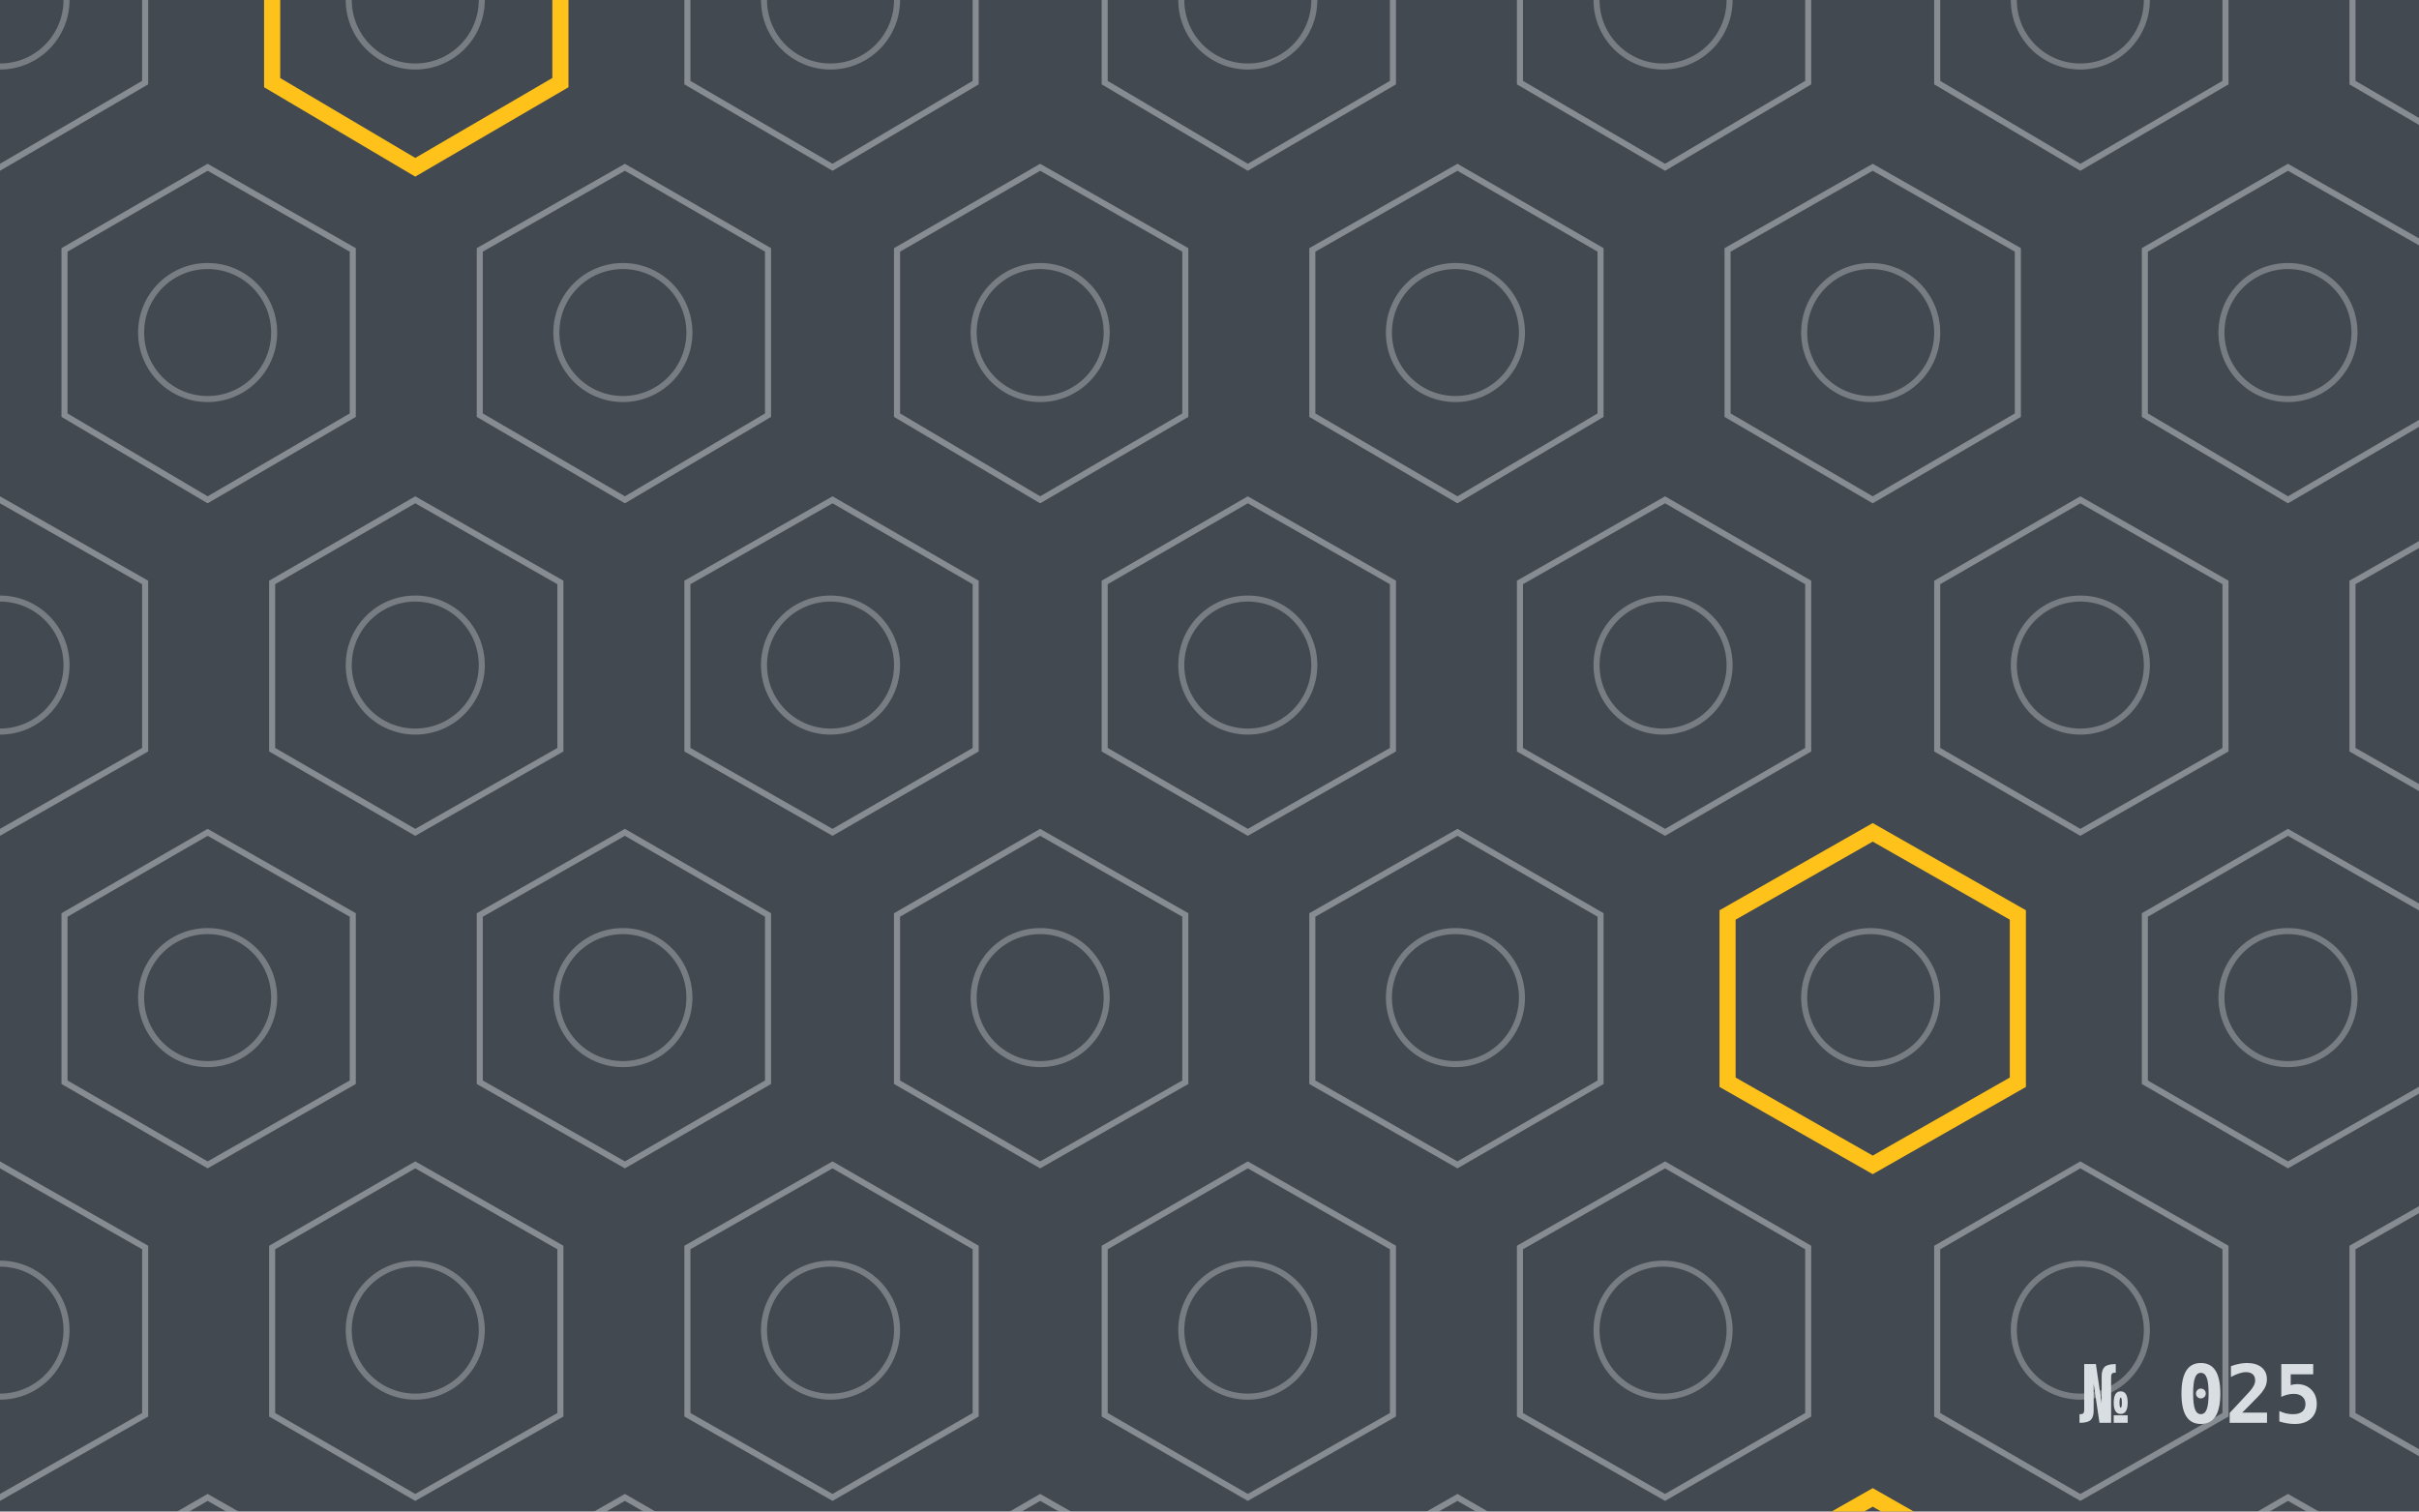
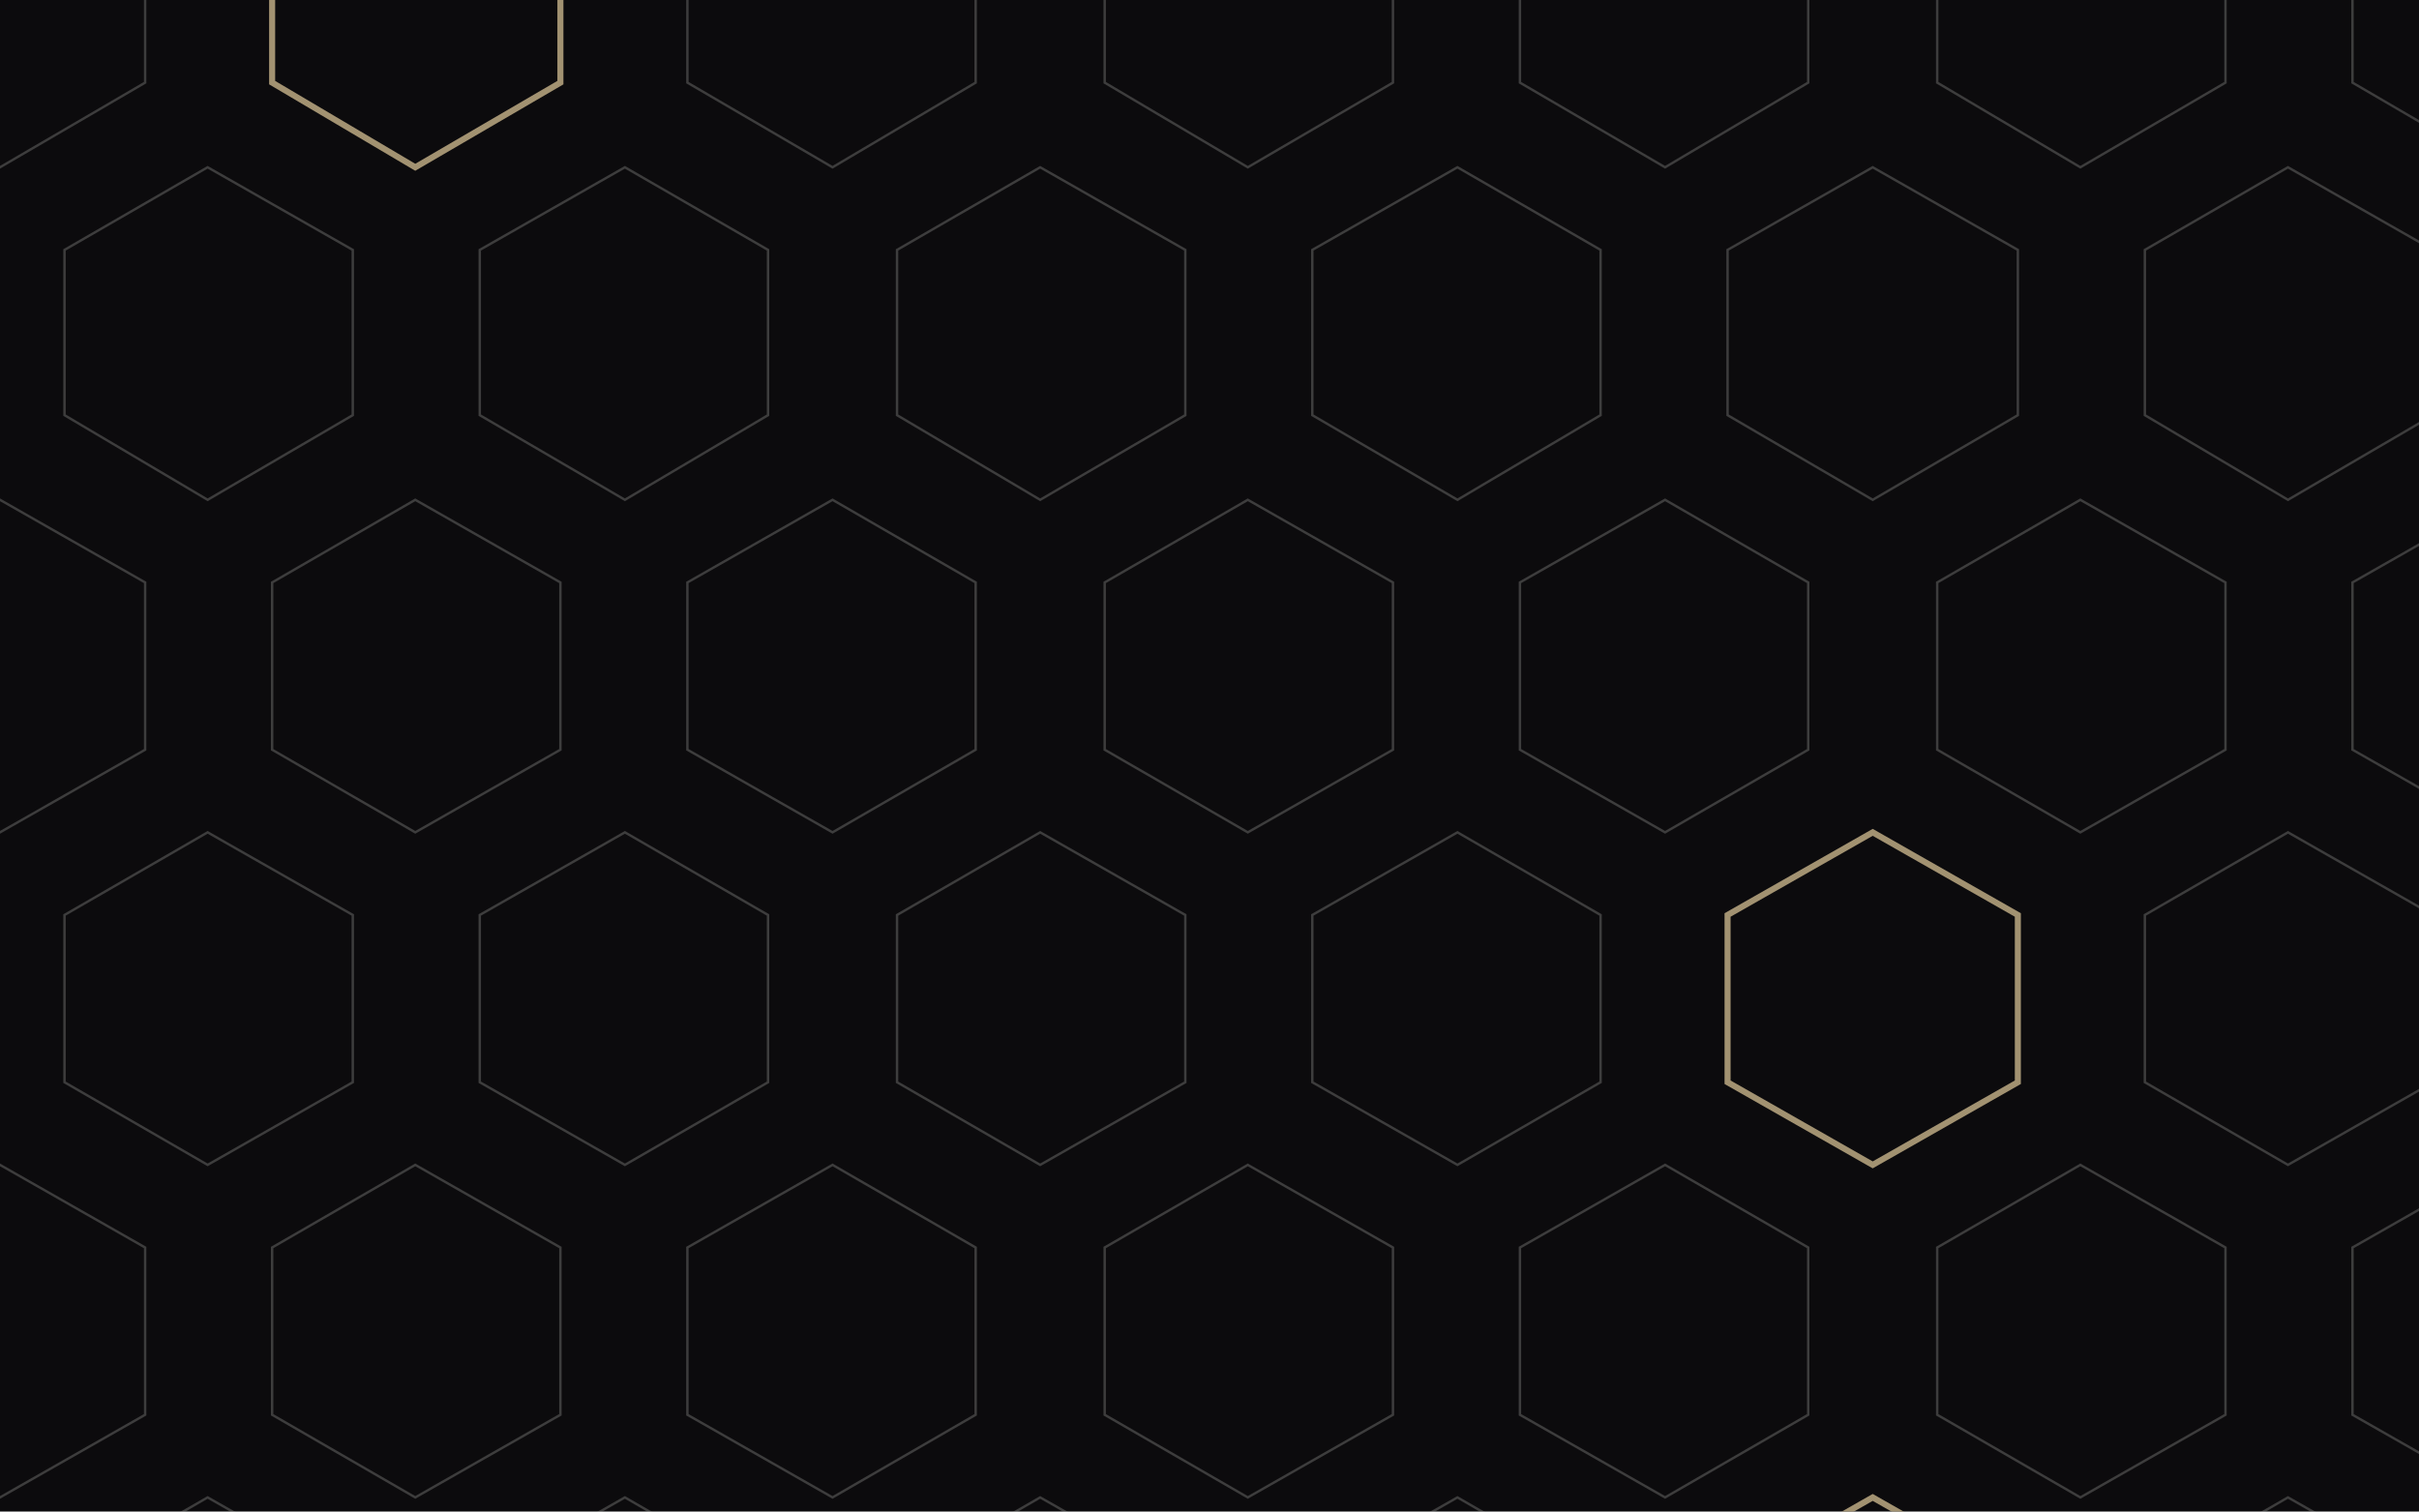
- <svg xmlns="http://www.w3.org/2000/svg" viewBox="0 0 1200 750" preserveAspectRatio="xMidYMid slice" role="img" aria-label="Обложка статьи, рубрика «Обслуживание»">
-   <rect width="1200" height="750" fill="#434950" />
-   <path d="M72 41L0 83L-72 41L-72 -41L-0 -83L72 -41Z" fill="none" stroke="#D9DEE3" stroke-width="3" opacity="0.45" />
-   <circle cx="0" cy="0" r="33" fill="none" stroke="#D9DEE3" stroke-width="3" opacity="0.35" />
-   <path d="M278 41L206 83L135 41L135 -41L206 -83L278 -41Z" fill="none" stroke="#FFC21A" stroke-width="8" opacity="1" />
-   <circle cx="206" cy="0" r="33" fill="none" stroke="#D9DEE3" stroke-width="3" opacity="0.35" />
-   <path d="M484 41L413 83L341 41L341 -41L413 -83L484 -41Z" fill="none" stroke="#D9DEE3" stroke-width="3" opacity="0.45" />
-   <circle cx="412" cy="0" r="33" fill="none" stroke="#D9DEE3" stroke-width="3" opacity="0.35" />
-   <path d="M691 41L619 83L548 41L548 -41L619 -83L691 -41Z" fill="none" stroke="#D9DEE3" stroke-width="3" opacity="0.45" />
-   <circle cx="619" cy="0" r="33" fill="none" stroke="#D9DEE3" stroke-width="3" opacity="0.35" />
-   <path d="M897 41L826 83L754 41L754 -41L826 -83L897 -41Z" fill="none" stroke="#D9DEE3" stroke-width="3" opacity="0.45" />
-   <circle cx="825" cy="0" r="33" fill="none" stroke="#D9DEE3" stroke-width="3" opacity="0.35" />
-   <path d="M1104 41L1032 83L961 41L961 -41L1032 -83L1104 -41Z" fill="none" stroke="#D9DEE3" stroke-width="3" opacity="0.45" />
-   <circle cx="1032" cy="0" r="33" fill="none" stroke="#D9DEE3" stroke-width="3" opacity="0.35" />
-   <path d="M1310 41L1239 83L1167 41L1167 -41L1239 -83L1310 -41Z" fill="none" stroke="#D9DEE3" stroke-width="3" opacity="0.45" />
-   <circle cx="1238" cy="0" r="33" fill="none" stroke="#D9DEE3" stroke-width="3" opacity="0.35" />
-   <path d="M175 206L103 248L32 206L32 124L103 83L175 124Z" fill="none" stroke="#D9DEE3" stroke-width="3" opacity="0.45" />
-   <circle cx="103" cy="165" r="33" fill="none" stroke="#D9DEE3" stroke-width="3" opacity="0.35" />
-   <path d="M381 206L310 248L238 206L238 124L310 83L381 124Z" fill="none" stroke="#D9DEE3" stroke-width="3" opacity="0.45" />
-   <circle cx="309" cy="165" r="33" fill="none" stroke="#D9DEE3" stroke-width="3" opacity="0.35" />
-   <path d="M588 206L516 248L445 206L445 124L516 83L588 124Z" fill="none" stroke="#D9DEE3" stroke-width="3" opacity="0.45" />
-   <circle cx="516" cy="165" r="33" fill="none" stroke="#D9DEE3" stroke-width="3" opacity="0.35" />
-   <path d="M794 206L723 248L651 206L651 124L723 83L794 124Z" fill="none" stroke="#D9DEE3" stroke-width="3" opacity="0.45" />
-   <circle cx="722" cy="165" r="33" fill="none" stroke="#D9DEE3" stroke-width="3" opacity="0.35" />
-   <path d="M1001 206L929 248L857 206L857 124L929 83L1001 124Z" fill="none" stroke="#D9DEE3" stroke-width="3" opacity="0.45" />
-   <circle cx="928" cy="165" r="33" fill="none" stroke="#D9DEE3" stroke-width="3" opacity="0.35" />
-   <path d="M1207 206L1135 248L1064 206L1064 124L1135 83L1207 124Z" fill="none" stroke="#D9DEE3" stroke-width="3" opacity="0.45" />
-   <circle cx="1135" cy="165" r="33" fill="none" stroke="#D9DEE3" stroke-width="3" opacity="0.35" />
-   <path d="M72 372L0 413L-72 372L-72 289L-0 248L72 289Z" fill="none" stroke="#D9DEE3" stroke-width="3" opacity="0.45" />
-   <circle cx="0" cy="330" r="33" fill="none" stroke="#D9DEE3" stroke-width="3" opacity="0.35" />
-   <path d="M278 372L206 413L135 372L135 289L206 248L278 289Z" fill="none" stroke="#D9DEE3" stroke-width="3" opacity="0.45" />
-   <circle cx="206" cy="330" r="33" fill="none" stroke="#D9DEE3" stroke-width="3" opacity="0.35" />
-   <path d="M484 372L413 413L341 372L341 289L413 248L484 289Z" fill="none" stroke="#D9DEE3" stroke-width="3" opacity="0.45" />
-   <circle cx="412" cy="330" r="33" fill="none" stroke="#D9DEE3" stroke-width="3" opacity="0.35" />
-   <path d="M691 372L619 413L548 372L548 289L619 248L691 289Z" fill="none" stroke="#D9DEE3" stroke-width="3" opacity="0.45" />
-   <circle cx="619" cy="330" r="33" fill="none" stroke="#D9DEE3" stroke-width="3" opacity="0.35" />
-   <path d="M897 372L826 413L754 372L754 289L826 248L897 289Z" fill="none" stroke="#D9DEE3" stroke-width="3" opacity="0.45" />
-   <circle cx="825" cy="330" r="33" fill="none" stroke="#D9DEE3" stroke-width="3" opacity="0.35" />
-   <path d="M1104 372L1032 413L961 372L961 289L1032 248L1104 289Z" fill="none" stroke="#D9DEE3" stroke-width="3" opacity="0.45" />
-   <circle cx="1032" cy="330" r="33" fill="none" stroke="#D9DEE3" stroke-width="3" opacity="0.35" />
-   <path d="M1310 372L1239 413L1167 372L1167 289L1239 248L1310 289Z" fill="none" stroke="#D9DEE3" stroke-width="3" opacity="0.45" />
-   <circle cx="1238" cy="330" r="33" fill="none" stroke="#D9DEE3" stroke-width="3" opacity="0.35" />
-   <path d="M175 537L103 578L32 537L32 454L103 413L175 454Z" fill="none" stroke="#D9DEE3" stroke-width="3" opacity="0.45" />
-   <circle cx="103" cy="495" r="33" fill="none" stroke="#D9DEE3" stroke-width="3" opacity="0.35" />
-   <path d="M381 537L310 578L238 537L238 454L310 413L381 454Z" fill="none" stroke="#D9DEE3" stroke-width="3" opacity="0.45" />
-   <circle cx="309" cy="495" r="33" fill="none" stroke="#D9DEE3" stroke-width="3" opacity="0.35" />
-   <path d="M588 537L516 578L445 537L445 454L516 413L588 454Z" fill="none" stroke="#D9DEE3" stroke-width="3" opacity="0.45" />
-   <circle cx="516" cy="495" r="33" fill="none" stroke="#D9DEE3" stroke-width="3" opacity="0.35" />
-   <path d="M794 537L723 578L651 537L651 454L723 413L794 454Z" fill="none" stroke="#D9DEE3" stroke-width="3" opacity="0.45" />
-   <circle cx="722" cy="495" r="33" fill="none" stroke="#D9DEE3" stroke-width="3" opacity="0.35" />
-   <path d="M1001 537L929 578L857 537L857 454L929 413L1001 454Z" fill="none" stroke="#FFC21A" stroke-width="8" opacity="1" />
-   <circle cx="928" cy="495" r="33" fill="none" stroke="#D9DEE3" stroke-width="3" opacity="0.35" />
-   <path d="M1207 537L1135 578L1064 537L1064 454L1135 413L1207 454Z" fill="none" stroke="#D9DEE3" stroke-width="3" opacity="0.45" />
-   <circle cx="1135" cy="495" r="33" fill="none" stroke="#D9DEE3" stroke-width="3" opacity="0.35" />
-   <path d="M72 702L0 743L-72 702L-72 619L-0 578L72 619Z" fill="none" stroke="#D9DEE3" stroke-width="3" opacity="0.45" />
-   <circle cx="0" cy="660" r="33" fill="none" stroke="#D9DEE3" stroke-width="3" opacity="0.35" />
-   <path d="M278 702L206 743L135 702L135 619L206 578L278 619Z" fill="none" stroke="#D9DEE3" stroke-width="3" opacity="0.45" />
-   <circle cx="206" cy="660" r="33" fill="none" stroke="#D9DEE3" stroke-width="3" opacity="0.35" />
-   <path d="M484 702L413 743L341 702L341 619L413 578L484 619Z" fill="none" stroke="#D9DEE3" stroke-width="3" opacity="0.45" />
-   <circle cx="412" cy="660" r="33" fill="none" stroke="#D9DEE3" stroke-width="3" opacity="0.35" />
-   <path d="M691 702L619 743L548 702L548 619L619 578L691 619Z" fill="none" stroke="#D9DEE3" stroke-width="3" opacity="0.45" />
-   <circle cx="619" cy="660" r="33" fill="none" stroke="#D9DEE3" stroke-width="3" opacity="0.35" />
-   <path d="M897 702L826 743L754 702L754 619L826 578L897 619Z" fill="none" stroke="#D9DEE3" stroke-width="3" opacity="0.45" />
-   <circle cx="825" cy="660" r="33" fill="none" stroke="#D9DEE3" stroke-width="3" opacity="0.35" />
-   <path d="M1104 702L1032 743L961 702L961 619L1032 578L1104 619Z" fill="none" stroke="#D9DEE3" stroke-width="3" opacity="0.45" />
-   <circle cx="1032" cy="660" r="33" fill="none" stroke="#D9DEE3" stroke-width="3" opacity="0.35" />
-   <path d="M1310 702L1239 743L1167 702L1167 619L1239 578L1310 619Z" fill="none" stroke="#D9DEE3" stroke-width="3" opacity="0.45" />
-   <circle cx="1238" cy="660" r="33" fill="none" stroke="#D9DEE3" stroke-width="3" opacity="0.35" />
-   <path d="M175 867L103 908L32 867L32 784L103 743L175 784Z" fill="none" stroke="#D9DEE3" stroke-width="3" opacity="0.45" />
-   <circle cx="103" cy="825" r="33" fill="none" stroke="#D9DEE3" stroke-width="3" opacity="0.35" />
-   <path d="M381 867L310 908L238 867L238 784L310 743L381 784Z" fill="none" stroke="#D9DEE3" stroke-width="3" opacity="0.45" />
-   <circle cx="309" cy="825" r="33" fill="none" stroke="#D9DEE3" stroke-width="3" opacity="0.35" />
-   <path d="M588 867L516 908L445 867L445 784L516 743L588 784Z" fill="none" stroke="#D9DEE3" stroke-width="3" opacity="0.45" />
-   <circle cx="516" cy="825" r="33" fill="none" stroke="#D9DEE3" stroke-width="3" opacity="0.35" />
-   <path d="M794 867L723 908L651 867L651 784L723 743L794 784Z" fill="none" stroke="#D9DEE3" stroke-width="3" opacity="0.45" />
-   <circle cx="722" cy="825" r="33" fill="none" stroke="#D9DEE3" stroke-width="3" opacity="0.35" />
-   <path d="M1001 867L929 908L857 867L857 784L929 743L1001 784Z" fill="none" stroke="#FFC21A" stroke-width="8" opacity="1" />
-   <circle cx="928" cy="825" r="33" fill="none" stroke="#D9DEE3" stroke-width="3" opacity="0.35" />
-   <path d="M1207 867L1135 908L1064 867L1064 784L1135 743L1207 784Z" fill="none" stroke="#D9DEE3" stroke-width="3" opacity="0.45" />
-   <circle cx="1135" cy="825" r="33" fill="none" stroke="#D9DEE3" stroke-width="3" opacity="0.35" />
-   <text x="1152" y="706" text-anchor="end" font-family="'JetBrains Mono',ui-monospace,monospace" font-size="40" font-weight="600" fill="#D9DEE3">№ 025</text>
+ <svg xmlns="http://www.w3.org/2000/svg" width="1200" height="750" viewBox="0 0 1200 750" preserveAspectRatio="xMidYMid slice" aria-hidden="true" focusable="false">
+   <rect width="1200" height="750" fill="#0C0B0D" />
+   <path d="M72 41L0 83L-72 41L-72 -41L-0 -83L72 -41Z" fill="none" stroke="#ECEBE6" stroke-width="1.2" opacity="0.22" />
+   <path d="M278 41L206 83L135 41L135 -41L206 -83L278 -41Z" fill="none" stroke="#C8B48A" stroke-width="3" opacity="0.8" />
+   <path d="M484 41L413 83L341 41L341 -41L413 -83L484 -41Z" fill="none" stroke="#ECEBE6" stroke-width="1.2" opacity="0.22" />
+   <path d="M691 41L619 83L548 41L548 -41L619 -83L691 -41Z" fill="none" stroke="#ECEBE6" stroke-width="1.2" opacity="0.22" />
+   <path d="M897 41L826 83L754 41L754 -41L826 -83L897 -41Z" fill="none" stroke="#ECEBE6" stroke-width="1.2" opacity="0.22" />
+   <path d="M1104 41L1032 83L961 41L961 -41L1032 -83L1104 -41Z" fill="none" stroke="#ECEBE6" stroke-width="1.2" opacity="0.22" />
+   <path d="M1310 41L1239 83L1167 41L1167 -41L1239 -83L1310 -41Z" fill="none" stroke="#ECEBE6" stroke-width="1.2" opacity="0.22" />
+   <path d="M175 206L103 248L32 206L32 124L103 83L175 124Z" fill="none" stroke="#ECEBE6" stroke-width="1.2" opacity="0.22" />
+   <path d="M381 206L310 248L238 206L238 124L310 83L381 124Z" fill="none" stroke="#ECEBE6" stroke-width="1.2" opacity="0.22" />
+   <path d="M588 206L516 248L445 206L445 124L516 83L588 124Z" fill="none" stroke="#ECEBE6" stroke-width="1.2" opacity="0.22" />
+   <path d="M794 206L723 248L651 206L651 124L723 83L794 124Z" fill="none" stroke="#ECEBE6" stroke-width="1.2" opacity="0.22" />
+   <path d="M1001 206L929 248L857 206L857 124L929 83L1001 124Z" fill="none" stroke="#ECEBE6" stroke-width="1.2" opacity="0.22" />
+   <path d="M1207 206L1135 248L1064 206L1064 124L1135 83L1207 124Z" fill="none" stroke="#ECEBE6" stroke-width="1.2" opacity="0.22" />
+   <path d="M72 372L0 413L-72 372L-72 289L-0 248L72 289Z" fill="none" stroke="#ECEBE6" stroke-width="1.2" opacity="0.22" />
+   <path d="M278 372L206 413L135 372L135 289L206 248L278 289Z" fill="none" stroke="#ECEBE6" stroke-width="1.2" opacity="0.22" />
+   <path d="M484 372L413 413L341 372L341 289L413 248L484 289Z" fill="none" stroke="#ECEBE6" stroke-width="1.2" opacity="0.22" />
+   <path d="M691 372L619 413L548 372L548 289L619 248L691 289Z" fill="none" stroke="#ECEBE6" stroke-width="1.2" opacity="0.22" />
+   <path d="M897 372L826 413L754 372L754 289L826 248L897 289Z" fill="none" stroke="#ECEBE6" stroke-width="1.2" opacity="0.22" />
+   <path d="M1104 372L1032 413L961 372L961 289L1032 248L1104 289Z" fill="none" stroke="#ECEBE6" stroke-width="1.2" opacity="0.22" />
+   <path d="M1310 372L1239 413L1167 372L1167 289L1239 248L1310 289Z" fill="none" stroke="#ECEBE6" stroke-width="1.2" opacity="0.22" />
+   <path d="M175 537L103 578L32 537L32 454L103 413L175 454Z" fill="none" stroke="#ECEBE6" stroke-width="1.2" opacity="0.22" />
+   <path d="M381 537L310 578L238 537L238 454L310 413L381 454Z" fill="none" stroke="#ECEBE6" stroke-width="1.2" opacity="0.22" />
+   <path d="M588 537L516 578L445 537L445 454L516 413L588 454Z" fill="none" stroke="#ECEBE6" stroke-width="1.2" opacity="0.22" />
+   <path d="M794 537L723 578L651 537L651 454L723 413L794 454Z" fill="none" stroke="#ECEBE6" stroke-width="1.2" opacity="0.22" />
+   <path d="M1001 537L929 578L857 537L857 454L929 413L1001 454Z" fill="none" stroke="#C8B48A" stroke-width="3" opacity="0.8" />
+   <path d="M1207 537L1135 578L1064 537L1064 454L1135 413L1207 454Z" fill="none" stroke="#ECEBE6" stroke-width="1.2" opacity="0.22" />
+   <path d="M72 702L0 743L-72 702L-72 619L-0 578L72 619Z" fill="none" stroke="#ECEBE6" stroke-width="1.2" opacity="0.22" />
+   <path d="M278 702L206 743L135 702L135 619L206 578L278 619Z" fill="none" stroke="#ECEBE6" stroke-width="1.2" opacity="0.22" />
+   <path d="M484 702L413 743L341 702L341 619L413 578L484 619Z" fill="none" stroke="#ECEBE6" stroke-width="1.2" opacity="0.22" />
+   <path d="M691 702L619 743L548 702L548 619L619 578L691 619Z" fill="none" stroke="#ECEBE6" stroke-width="1.2" opacity="0.22" />
+   <path d="M897 702L826 743L754 702L754 619L826 578L897 619Z" fill="none" stroke="#ECEBE6" stroke-width="1.2" opacity="0.22" />
+   <path d="M1104 702L1032 743L961 702L961 619L1032 578L1104 619Z" fill="none" stroke="#ECEBE6" stroke-width="1.2" opacity="0.22" />
+   <path d="M1310 702L1239 743L1167 702L1167 619L1239 578L1310 619Z" fill="none" stroke="#ECEBE6" stroke-width="1.2" opacity="0.22" />
+   <path d="M175 867L103 908L32 867L32 784L103 743L175 784Z" fill="none" stroke="#ECEBE6" stroke-width="1.2" opacity="0.22" />
+   <path d="M381 867L310 908L238 867L238 784L310 743L381 784Z" fill="none" stroke="#ECEBE6" stroke-width="1.2" opacity="0.22" />
+   <path d="M588 867L516 908L445 867L445 784L516 743L588 784Z" fill="none" stroke="#ECEBE6" stroke-width="1.2" opacity="0.22" />
+   <path d="M794 867L723 908L651 867L651 784L723 743L794 784Z" fill="none" stroke="#ECEBE6" stroke-width="1.2" opacity="0.22" />
+   <path d="M1001 867L929 908L857 867L857 784L929 743L1001 784Z" fill="none" stroke="#C8B48A" stroke-width="3" opacity="0.8" />
+   <path d="M1207 867L1135 908L1064 867L1064 784L1135 743L1207 784Z" fill="none" stroke="#ECEBE6" stroke-width="1.2" opacity="0.22" />
</svg>
